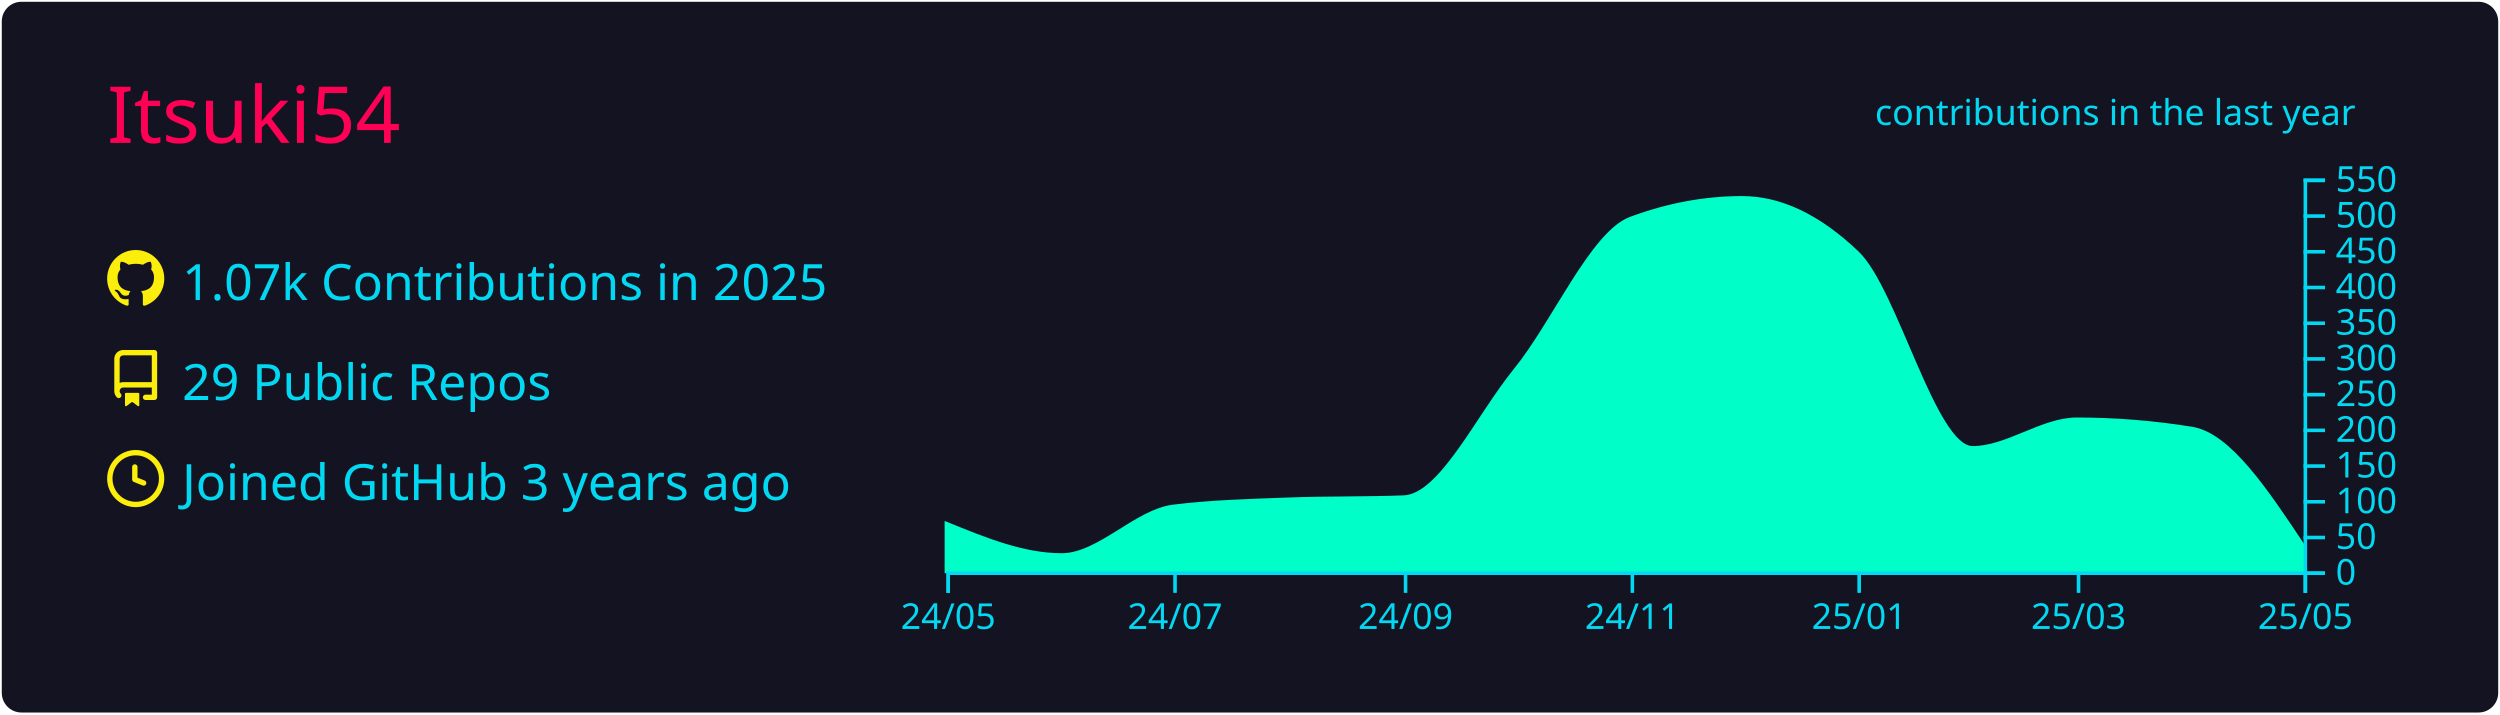
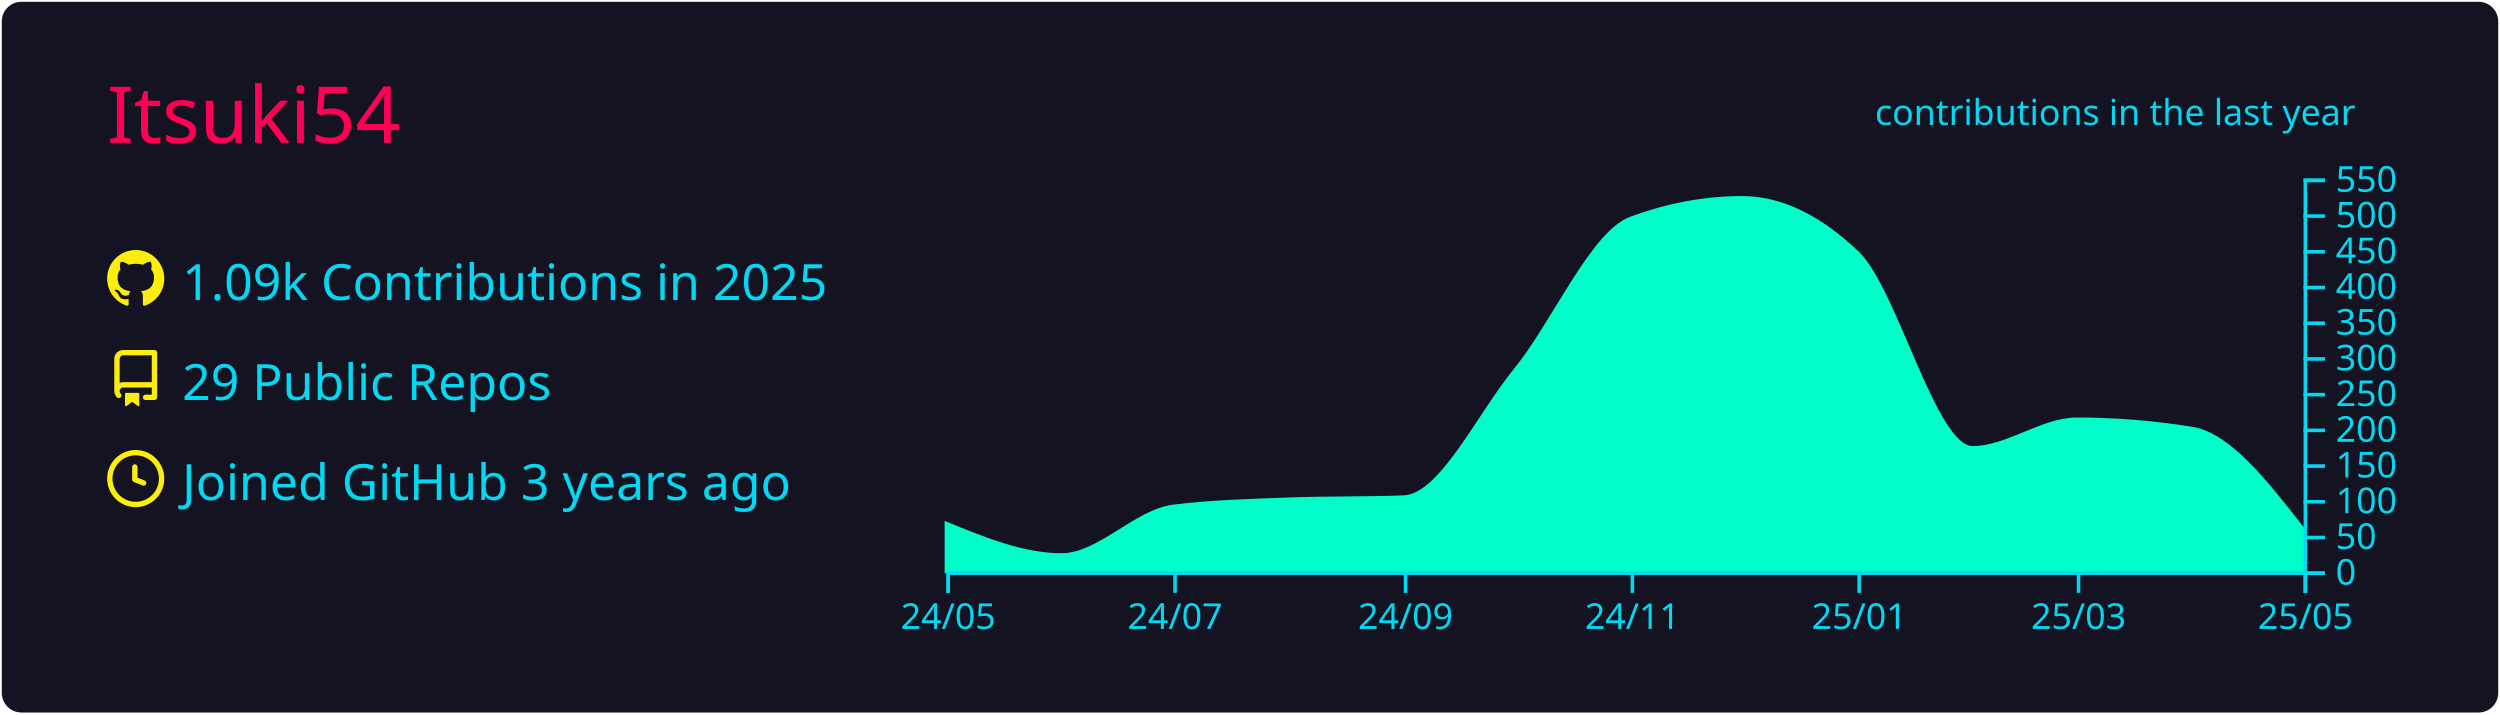
<svg xmlns="http://www.w3.org/2000/svg" width="700" height="200" viewBox="0 0 700 200">
  <style>* {
          font-family: 'Segoe UI', Ubuntu, "Helvetica Neue", Sans-Serif
        }</style>
  <rect x="1" y="1" rx="5" ry="5" height="99%" width="99.714%" stroke="#141321" stroke-width="1" fill="#141321" stroke-opacity="1" />
  <text x="30" y="40" style="font-size: 22px; fill: #ff0055;">Itsuki54</text>
  <g transform="translate(0,40)">
    <g transform="translate(30,30)">
      <g transform="translate(0,0)" width="14" height="14" fill="#fcee0c">
        <path fill-rule="evenodd" d="M8 0C3.58 0 0 3.58 0 8c0 3.54 2.29 6.53 5.47 7.59.4.07.55-.17.55-.38 0-.19-.01-.82-.01-1.49-2.01.37-2.53-.49-2.69-.94-.09-.23-.48-.94-.82-1.13-.28-.15-.68-.52-.01-.53.63-.01 1.08.58 1.23.82.72 1.21 1.87.87 2.33.66.07-.52.28-.87.51-1.07-1.78-.2-3.64-.89-3.64-3.95 0-.87.31-1.59.82-2.15-.08-.2-.36-1.02.08-2.12 0 0 .67-.21 2.2.82.64-.18 1.32-.27 2-.27.68 0 1.36.09 2 .27 1.53-1.04 2.2-.82 2.2-.82.44 1.1.16 1.92.08 2.12.51.56.82 1.27.82 2.15 0 3.07-1.87 3.75-3.65 3.95.29.25.54.73.54 1.48 0 1.07-.01 1.93-.01 2.2 0 .21.15.46.55.38A8.013 8.013 0 0016 8c0-4.42-3.58-8-8-8z" />
      </g>
      <g transform="translate(0,28)" width="14" height="14" fill="#fcee0c">
        <path fill-rule="evenodd" d="M2 2.5A2.5 2.5 0 014.5 0h8.75a.75.75 0 01.75.75v12.5a.75.75 0 01-.75.75h-2.5a.75.75 0 110-1.5h1.75v-2h-8a1 1 0 00-.714 1.7.75.75 0 01-1.072 1.05A2.495 2.495 0 012 11.5v-9zm10.5-1V9h-8c-.356 0-.694.074-1 .208V2.5a1 1 0 011-1h8zM5 12.25v3.25a.25.25 0 00.4.2l1.45-1.087a.25.25 0 01.3 0L8.6 15.7a.25.25 0 00.4-.2v-3.25a.25.25 0 00-.25-.25h-3.5a.25.25 0 00-.25.25z" />
      </g>
      <g transform="translate(0,56)" width="14" height="14" fill="#fcee0c">
        <path fill-rule="evenodd" d="M1.5 8a6.5 6.5 0 1113 0 6.5 6.5 0 01-13 0zM8 0a8 8 0 100 16A8 8 0 008 0zm.5 4.75a.75.75 0 00-1.5 0v3.5a.75.75 0 00.471.696l2.5 1a.75.75 0 00.557-1.392L8.5 7.742V4.75z" />
      </g>
-       <text x="21" y="14" style="fill: #03d8f3; font-size: 14px;">1.07k Contributions in 2025</text>
+       <text x="21" y="14" style="fill: #03d8f3; font-size: 14px;">1.09k Contributions in 2025</text>
      <text x="21" y="42" style="fill: #03d8f3; font-size: 14px;">29 Public Repos</text>
      <text x="21" y="70" style="fill: #03d8f3; font-size: 14px;">Joined GitHub 3 years ago</text>
    </g>
    <g color="#00ffc8" transform="translate(295,10)">
-       <path transform="translate(-30,0)" stroke="#00ffc8" fill="#00ffc8" opacity="1" d="M0,96.6C10.758,101,21.516,105.4,32.274,105.4C42.685,105.4,53.096,93.09,63.507,91.8C74.265,90.467,85.023,90.2,95.781,89.8C106.539,89.4,117.297,89.6,128.055,89.2C138.466,88.813,148.877,66.357,159.288,53.6C170.046,40.418,180.804,15.196,191.562,11.2C201.973,7.333,212.384,5.4,222.795,5.4C233.553,5.4,244.311,10.533,255.068,20.8C265.826,31.067,276.584,75.4,287.342,75.4C297.059,75.4,306.776,67.4,316.493,67.4C327.251,67.4,338.009,68.267,348.767,70C359.178,71.677,369.589,87.339,380,103L380,110C369.589,110,359.178,110,348.767,110C338.009,110,327.251,110,316.493,110C306.776,110,297.059,110,287.342,110C276.584,110,265.826,110,255.068,110C244.311,110,233.553,110,222.795,110C212.384,110,201.973,110,191.562,110C180.804,110,170.046,110,159.288,110C148.877,110,138.466,110,128.055,110C117.297,110,106.539,110,95.781,110C85.023,110,74.265,110,63.507,110C53.096,110,42.685,110,32.274,110C21.516,110,10.758,110,0,110Z" />
+       <path transform="translate(-30,0)" stroke="#00ffc8" fill="#00ffc8" opacity="1" d="M0,96.6C10.758,101,21.516,105.4,32.274,105.4C42.685,105.4,53.096,93.09,63.507,91.8C74.265,90.467,85.023,90.2,95.781,89.8C106.539,89.4,117.297,89.6,128.055,89.2C138.466,88.813,148.877,66.357,159.288,53.6C170.046,40.418,180.804,15.196,191.562,11.2C201.973,7.333,212.384,5.4,222.795,5.4C233.553,5.4,244.311,10.533,255.068,20.8C265.826,31.067,276.584,75.4,287.342,75.4C297.059,75.4,306.776,67.4,316.493,67.4C327.251,67.4,338.009,68.267,348.767,70C359.178,71.677,369.589,85.039,380,98.4L380,110C369.589,110,359.178,110,348.767,110C338.009,110,327.251,110,316.493,110C306.776,110,297.059,110,287.342,110C276.584,110,265.826,110,255.068,110C244.311,110,233.553,110,222.795,110C212.384,110,201.973,110,191.562,110C180.804,110,170.046,110,159.288,110C148.877,110,138.466,110,128.055,110C117.297,110,106.539,110,95.781,110C85.023,110,74.265,110,63.507,110C53.096,110,42.685,110,32.274,110C21.516,110,10.758,110,0,110Z" />
      <g color="#03d8f3" transform="translate(-30,110)" fill="none" font-size="10" font-family="sans-serif" text-anchor="middle">
        <path class="domain" stroke="currentColor" d="M0.5,6V0.5H380.5V6" />
        <g class="tick" opacity="1" transform="translate(0.5,0)">
          <line stroke="currentColor" y2="6" />
          <text fill="currentColor" y="9" dy="0.71em">24/05</text>
        </g>
        <g class="tick" opacity="1" transform="translate(64.00685,0)">
          <line stroke="currentColor" y2="6" />
          <text fill="currentColor" y="9" dy="0.71em">24/07</text>
        </g>
        <g class="tick" opacity="1" transform="translate(128.5548,0)">
          <line stroke="currentColor" y2="6" />
          <text fill="currentColor" y="9" dy="0.71em">24/09</text>
        </g>
        <g class="tick" opacity="1" transform="translate(192.0616,0)">
          <line stroke="currentColor" y2="6" />
          <text fill="currentColor" y="9" dy="0.71em">24/11</text>
        </g>
        <g class="tick" opacity="1" transform="translate(255.5685,0)">
          <line stroke="currentColor" y2="6" />
          <text fill="currentColor" y="9" dy="0.71em">25/01</text>
        </g>
        <g class="tick" opacity="1" transform="translate(316.9932,0)">
          <line stroke="currentColor" y2="6" />
          <text fill="currentColor" y="9" dy="0.71em">25/03</text>
        </g>
        <g class="tick" opacity="1" transform="translate(380.5,0)">
          <line stroke="currentColor" y2="6" />
          <text fill="currentColor" y="9" dy="0.71em">25/05</text>
        </g>
      </g>
      <g color="#03d8f3" transform="translate(350,0)" fill="none" font-size="10" font-family="sans-serif" text-anchor="start">
        <path class="domain" stroke="currentColor" d="M6,110.5H0.5V0.5H6" />
        <g class="tick" opacity="1" transform="translate(0,110.5)">
          <line stroke="currentColor" x2="6" />
          <text fill="currentColor" x="9" dy="0.32em">0</text>
        </g>
        <g class="tick" opacity="1" transform="translate(0,100.5)">
          <line stroke="currentColor" x2="6" />
          <text fill="currentColor" x="9" dy="0.32em">50</text>
        </g>
        <g class="tick" opacity="1" transform="translate(0,90.5)">
          <line stroke="currentColor" x2="6" />
          <text fill="currentColor" x="9" dy="0.32em">100</text>
        </g>
        <g class="tick" opacity="1" transform="translate(0,80.5)">
          <line stroke="currentColor" x2="6" />
          <text fill="currentColor" x="9" dy="0.32em">150</text>
        </g>
        <g class="tick" opacity="1" transform="translate(0,70.5)">
          <line stroke="currentColor" x2="6" />
          <text fill="currentColor" x="9" dy="0.32em">200</text>
        </g>
        <g class="tick" opacity="1" transform="translate(0,60.5)">
          <line stroke="currentColor" x2="6" />
          <text fill="currentColor" x="9" dy="0.32em">250</text>
        </g>
        <g class="tick" opacity="1" transform="translate(0,50.5)">
          <line stroke="currentColor" x2="6" />
          <text fill="currentColor" x="9" dy="0.32em">300</text>
        </g>
        <g class="tick" opacity="1" transform="translate(0,40.5)">
          <line stroke="currentColor" x2="6" />
          <text fill="currentColor" x="9" dy="0.32em">350</text>
        </g>
        <g class="tick" opacity="1" transform="translate(0,30.5)">
          <line stroke="currentColor" x2="6" />
          <text fill="currentColor" x="9" dy="0.32em">400</text>
        </g>
        <g class="tick" opacity="1" transform="translate(0,20.5)">
          <line stroke="currentColor" x2="6" />
          <text fill="currentColor" x="9" dy="0.32em">450</text>
        </g>
        <g class="tick" opacity="1" transform="translate(0,10.5)">
          <line stroke="currentColor" x2="6" />
          <text fill="currentColor" x="9" dy="0.32em">500</text>
        </g>
        <g class="tick" opacity="1" transform="translate(0,0.5)">
          <line stroke="currentColor" x2="6" />
          <text fill="currentColor" x="9" dy="0.32em">550</text>
        </g>
      </g>
      <g>
        <text y="-15" x="230" style="fill: #03d8f3; font-size: 10px;">contributions in the last year</text>
      </g>
    </g>
  </g>
</svg>
